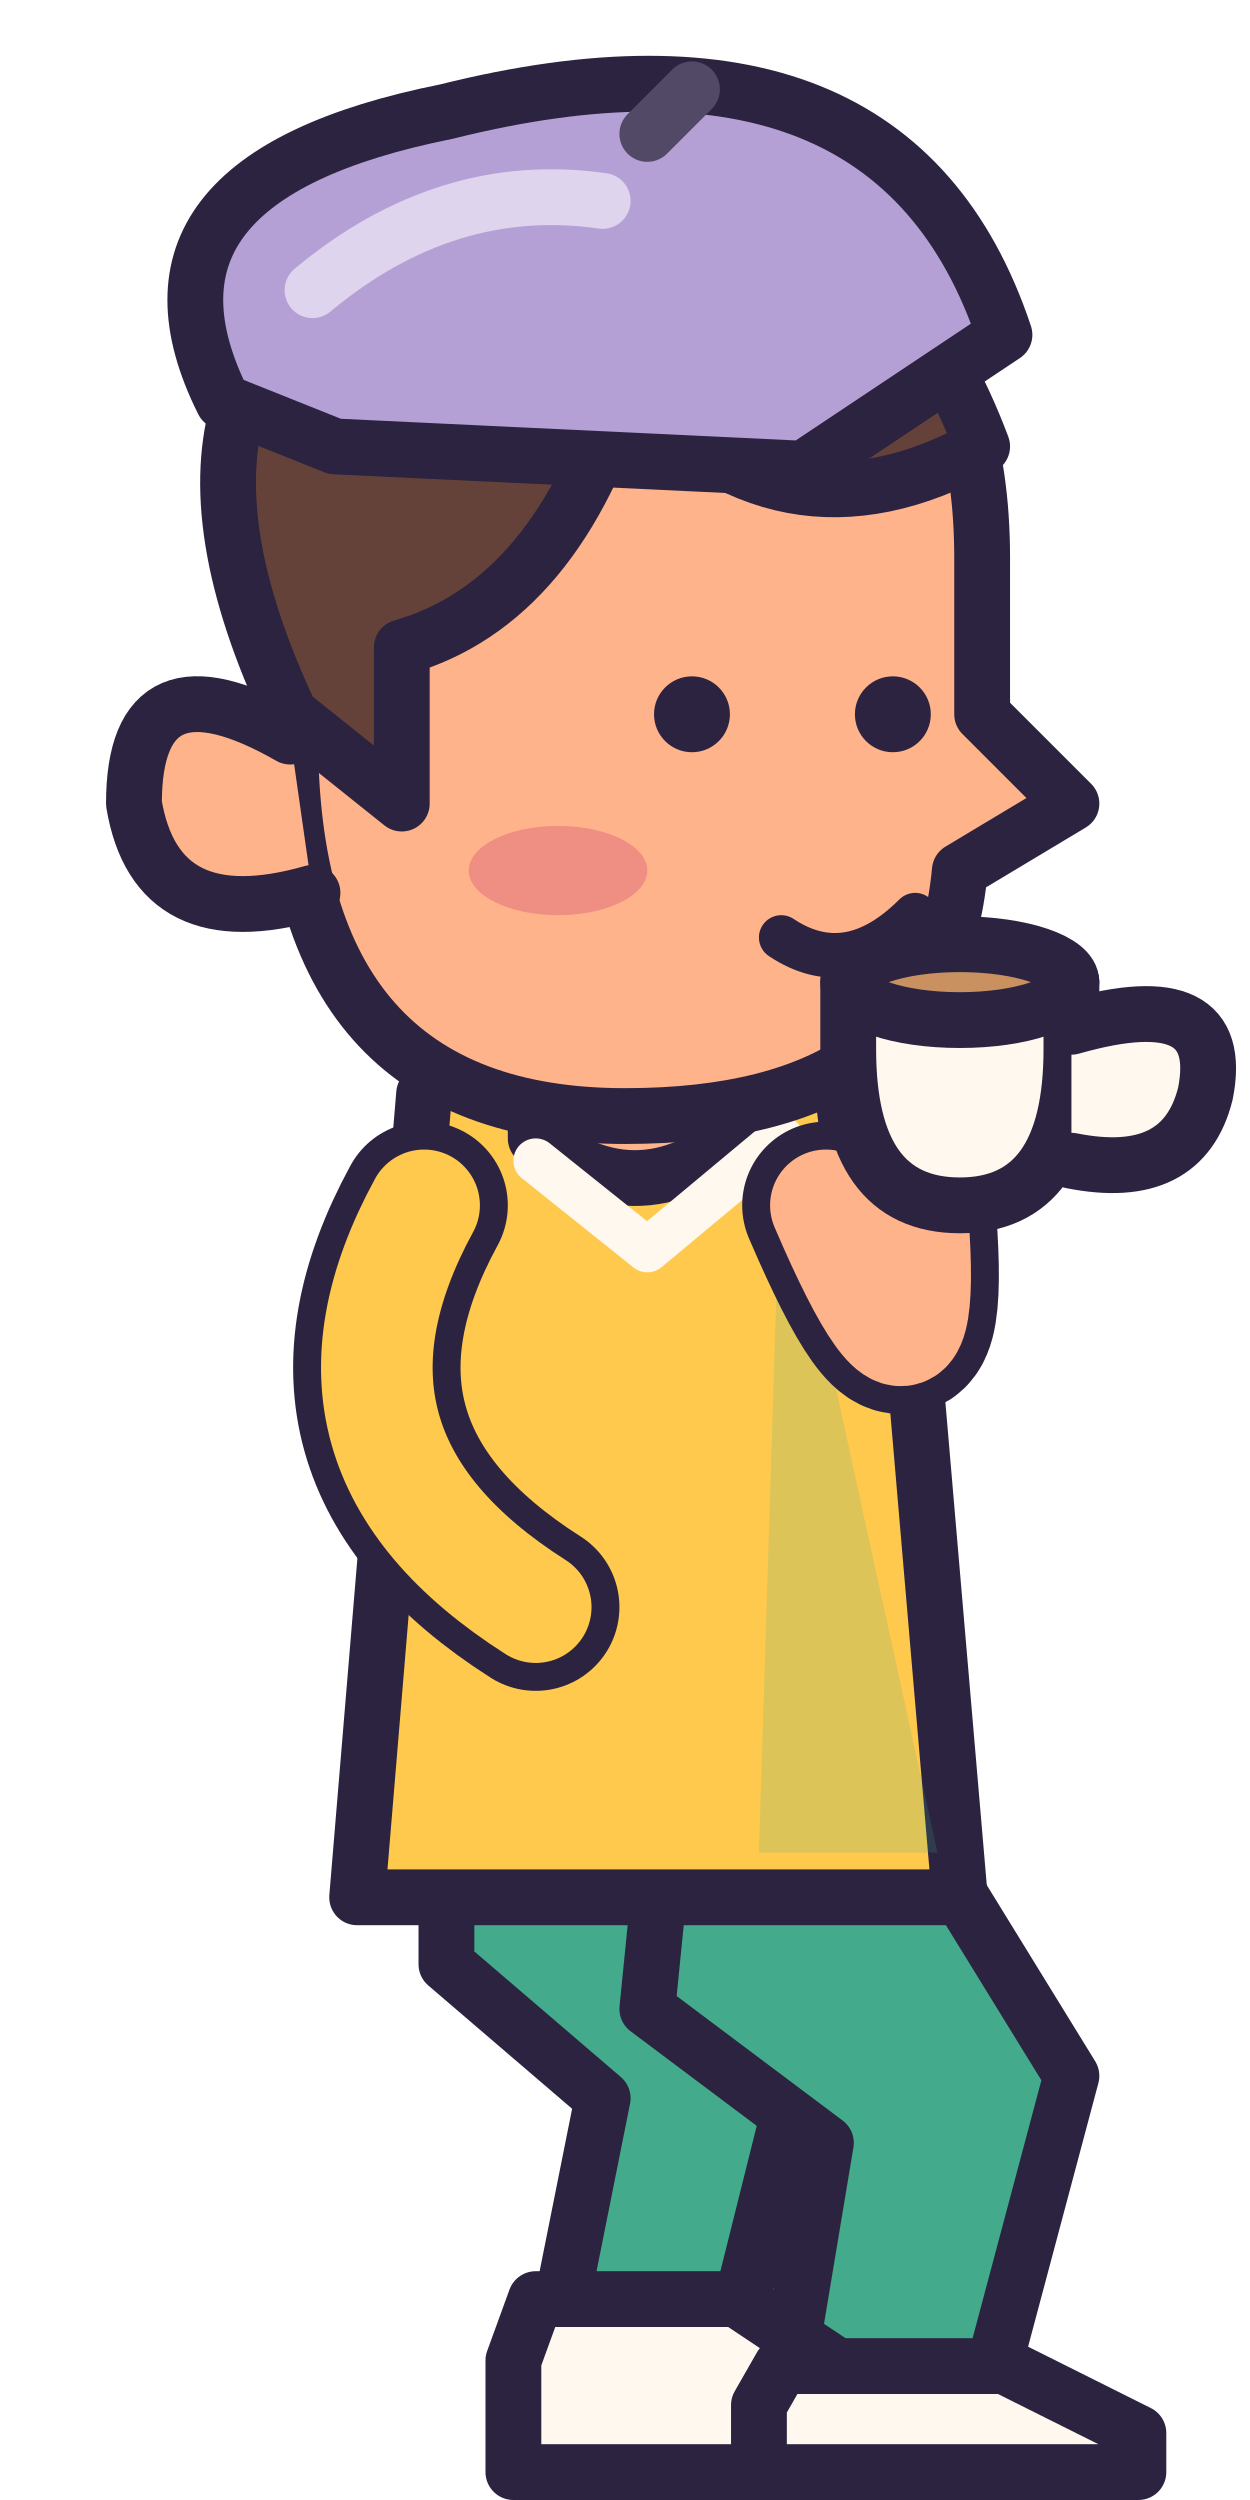
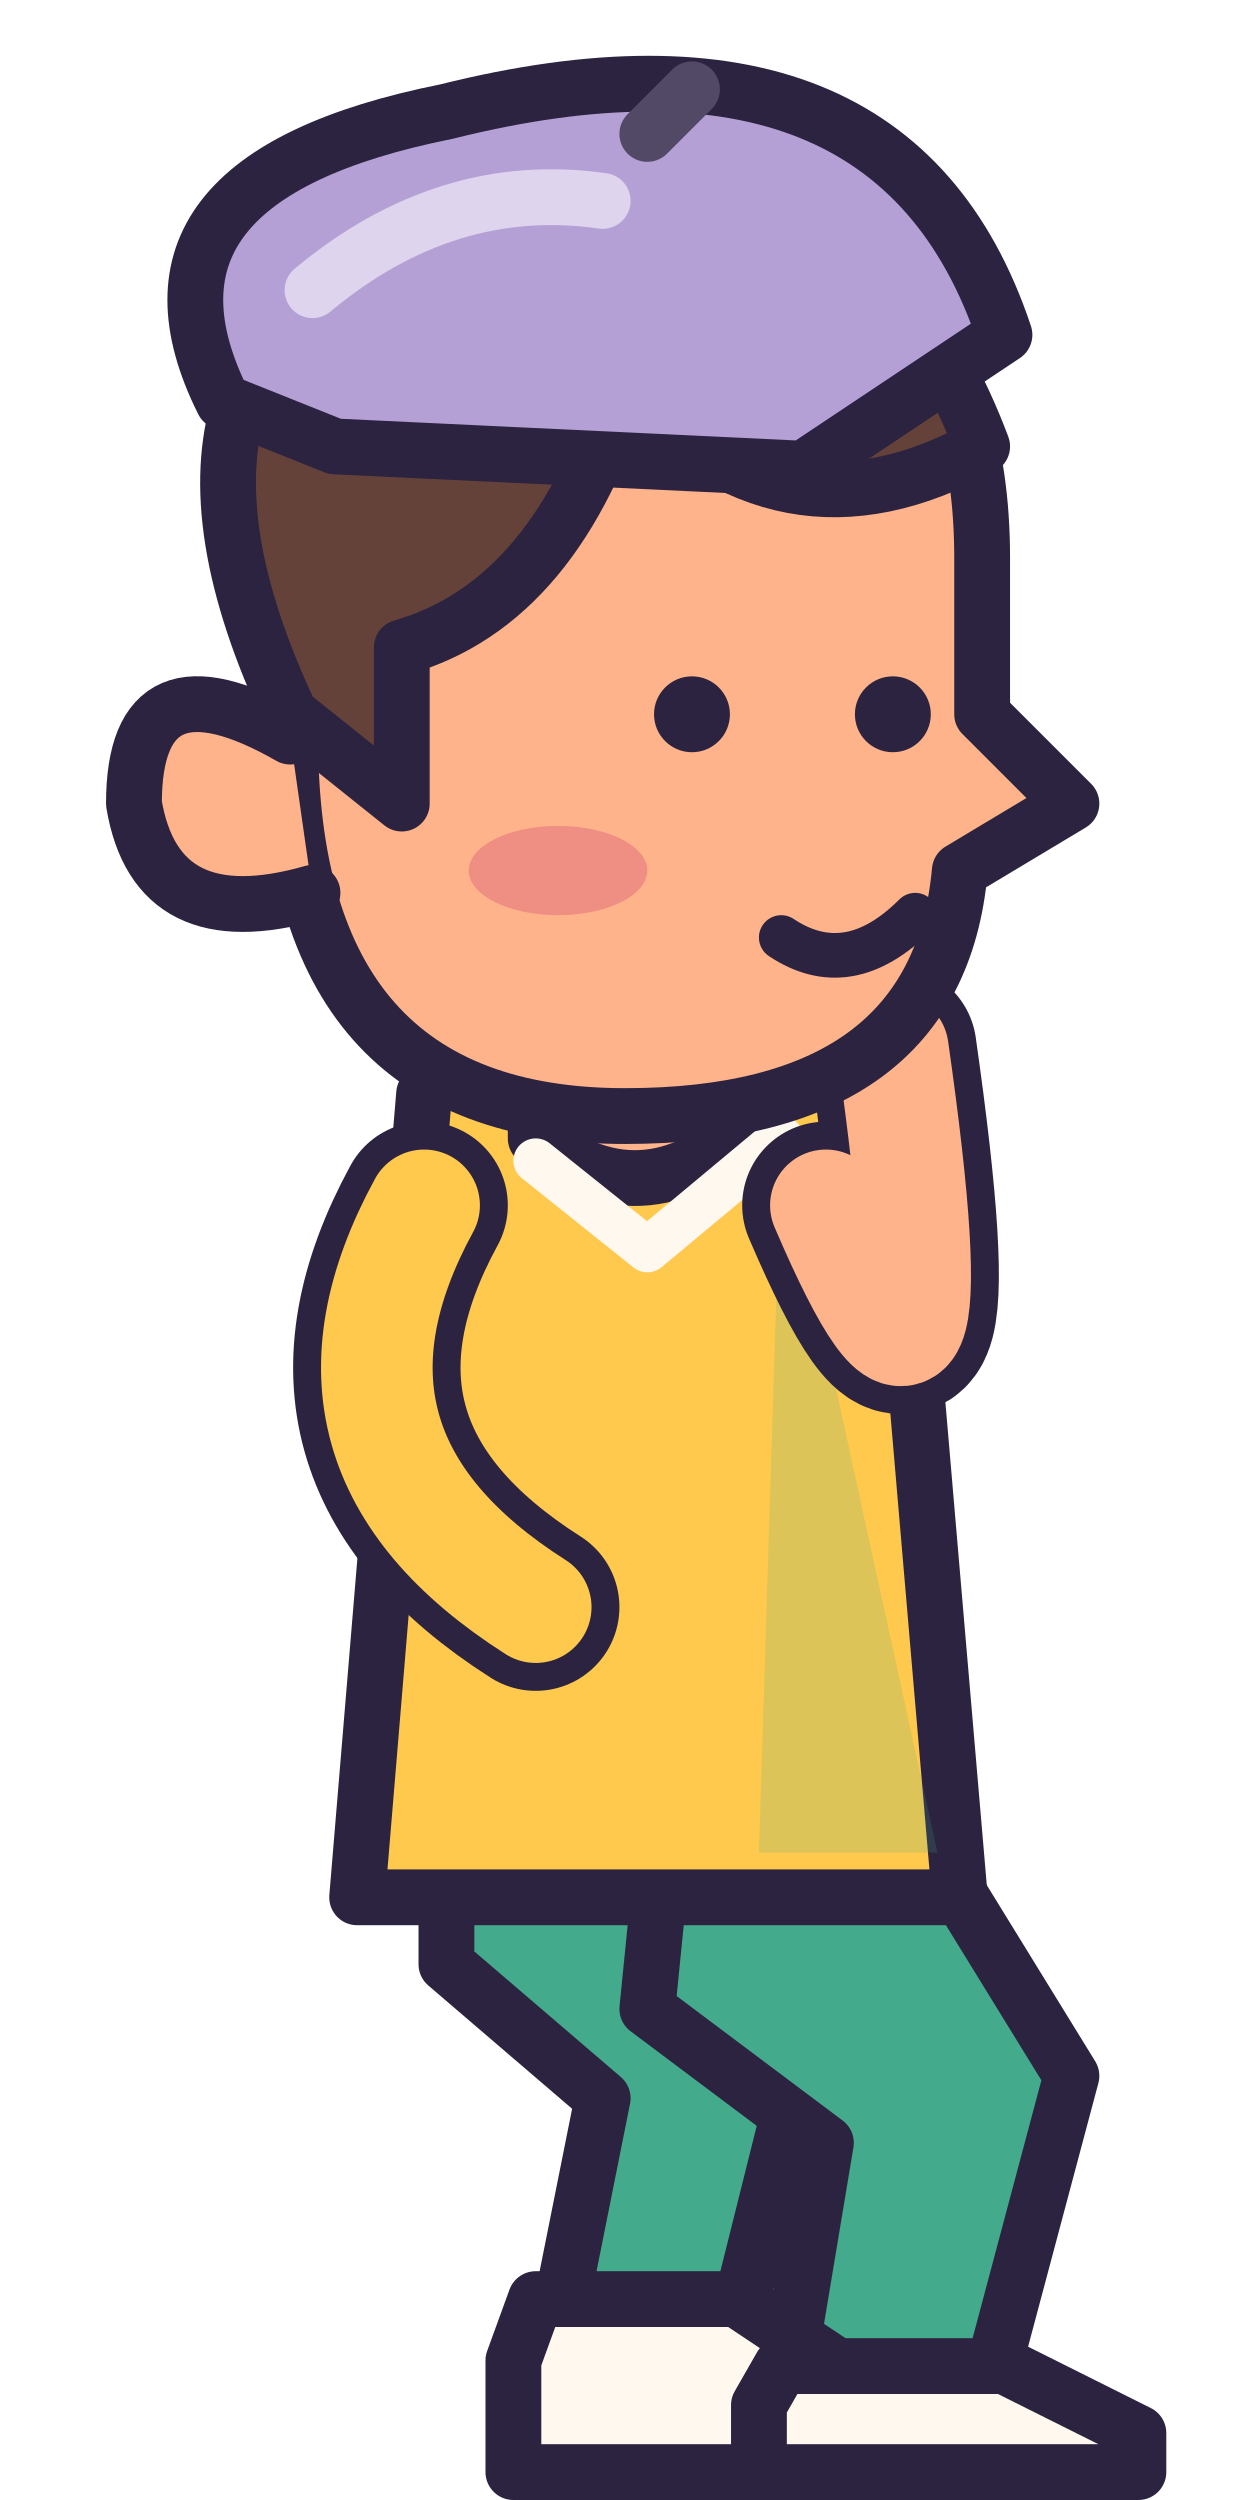
<svg xmlns="http://www.w3.org/2000/svg" width="56" height="112" viewBox="0 0 56 112">
  <g stroke="#2b2340" stroke-width="2.5" stroke-linecap="round" stroke-linejoin="round">
    <path d="M20 80h10l6 12-3 12h-8l2-10-7-6Z" fill="#43aa8b" vector-effect="non-scaling-stroke" />
    <path d="M30 80h10l8 13-4 15h-9l2-12-8-6Z" fill="#43aa8b" vector-effect="non-scaling-stroke" />
    <path d="M24 103h9l6 4v3.75H23v-5Z" fill="#fff8ef" vector-effect="non-scaling-stroke" />
    <path d="M35 106h10l6 3v1.75H34v-3Z" fill="#fff8ef" vector-effect="non-scaling-stroke" />
    <path d="M19 49q11-7 21 1l3 35H16Z" fill="#ffc94d" vector-effect="non-scaling-stroke" />
    <path d="M35 51l7 32h-8Z" fill="#43aa8b" stroke="none" opacity="0.18" vector-effect="non-scaling-stroke" />
    <path d="M24 44v7q5 4 10-1v-7" fill="#ffb38a" vector-effect="non-scaling-stroke" />
    <path d="M24 52l5 4 6-5" fill="none" stroke="#fff8ef" stroke-width="2" vector-effect="non-scaling-stroke" />
    <path d="M19 54Q13 65 24 72" fill="none" stroke="#2b2340" stroke-width="7.5" vector-effect="non-scaling-stroke" />
    <path d="M19 54Q13 65 24 72" fill="none" stroke="#ffc94d" stroke-width="5" vector-effect="non-scaling-stroke" />
    <path d="M37 54Q43 68 40 47" fill="none" stroke="#2b2340" stroke-width="7.5" vector-effect="non-scaling-stroke" />
    <path d="M37 54Q43 68 40 47" fill="none" stroke="#ffb38a" stroke-width="5" vector-effect="non-scaling-stroke" />
    <g transform="translate(0 0) rotate(0 28 35)">
      <path d="M13 23q0-13 16-13 15 0 15 15v7l4 4-5 3q-1 11-15 11-15 0-15-17Z" fill="#ffb38a" vector-effect="non-scaling-stroke" />
      <path d="M13 33q-7-4-7 3 1 6 8 4" fill="#ffb38a" vector-effect="non-scaling-stroke" />
      <path d="M13 32Q5 15 20 10q18-6 24 10-9 5-16-3-3 10-10 12v7Z" fill="#654239" vector-effect="non-scaling-stroke" />
      <path d="M17 18q4-5 12-5" fill="none" stroke="#986c50" stroke-width="2.5" vector-effect="non-scaling-stroke" />
      <circle cx="31" cy="32" r="1.7" fill="#2b2340" stroke="none" vector-effect="non-scaling-stroke" />
      <circle cx="40" cy="32" r="1.7" fill="#2b2340" stroke="none" vector-effect="non-scaling-stroke" />
      <path d="M35 42q3 2 6-1" fill="none" stroke="#2b2340" stroke-width="2" vector-effect="non-scaling-stroke" />
      <ellipse cx="25" cy="39" rx="4" ry="2" fill="#ef8e83" stroke="none" vector-effect="non-scaling-stroke" />
      <g>
        <path d="M10 18q-5-10 10-13 20-5 25 10l-9 6-21-1Z" fill="#b5a0d6" vector-effect="non-scaling-stroke" />
        <path d="M14 13q6-5 13-4" fill="none" stroke="#ded4ed" stroke-width="2.5" vector-effect="non-scaling-stroke" />
        <path d="M29 6l2-2" fill="none" stroke="#514965" stroke-width="2.5" vector-effect="non-scaling-stroke" />
      </g>
    </g>
-     <path d="M38 44h10v3q0 7-5 7t-5-7Z" fill="#fff8ef" vector-effect="non-scaling-stroke" />
-     <path d="M48 46q7-2 6 3-1 4-6 3" fill="#fff8ef" vector-effect="non-scaling-stroke" />
-     <ellipse cx="43" cy="44" rx="5" ry="1.7" fill="#c8915f" vector-effect="non-scaling-stroke" />
  </g>
</svg>
